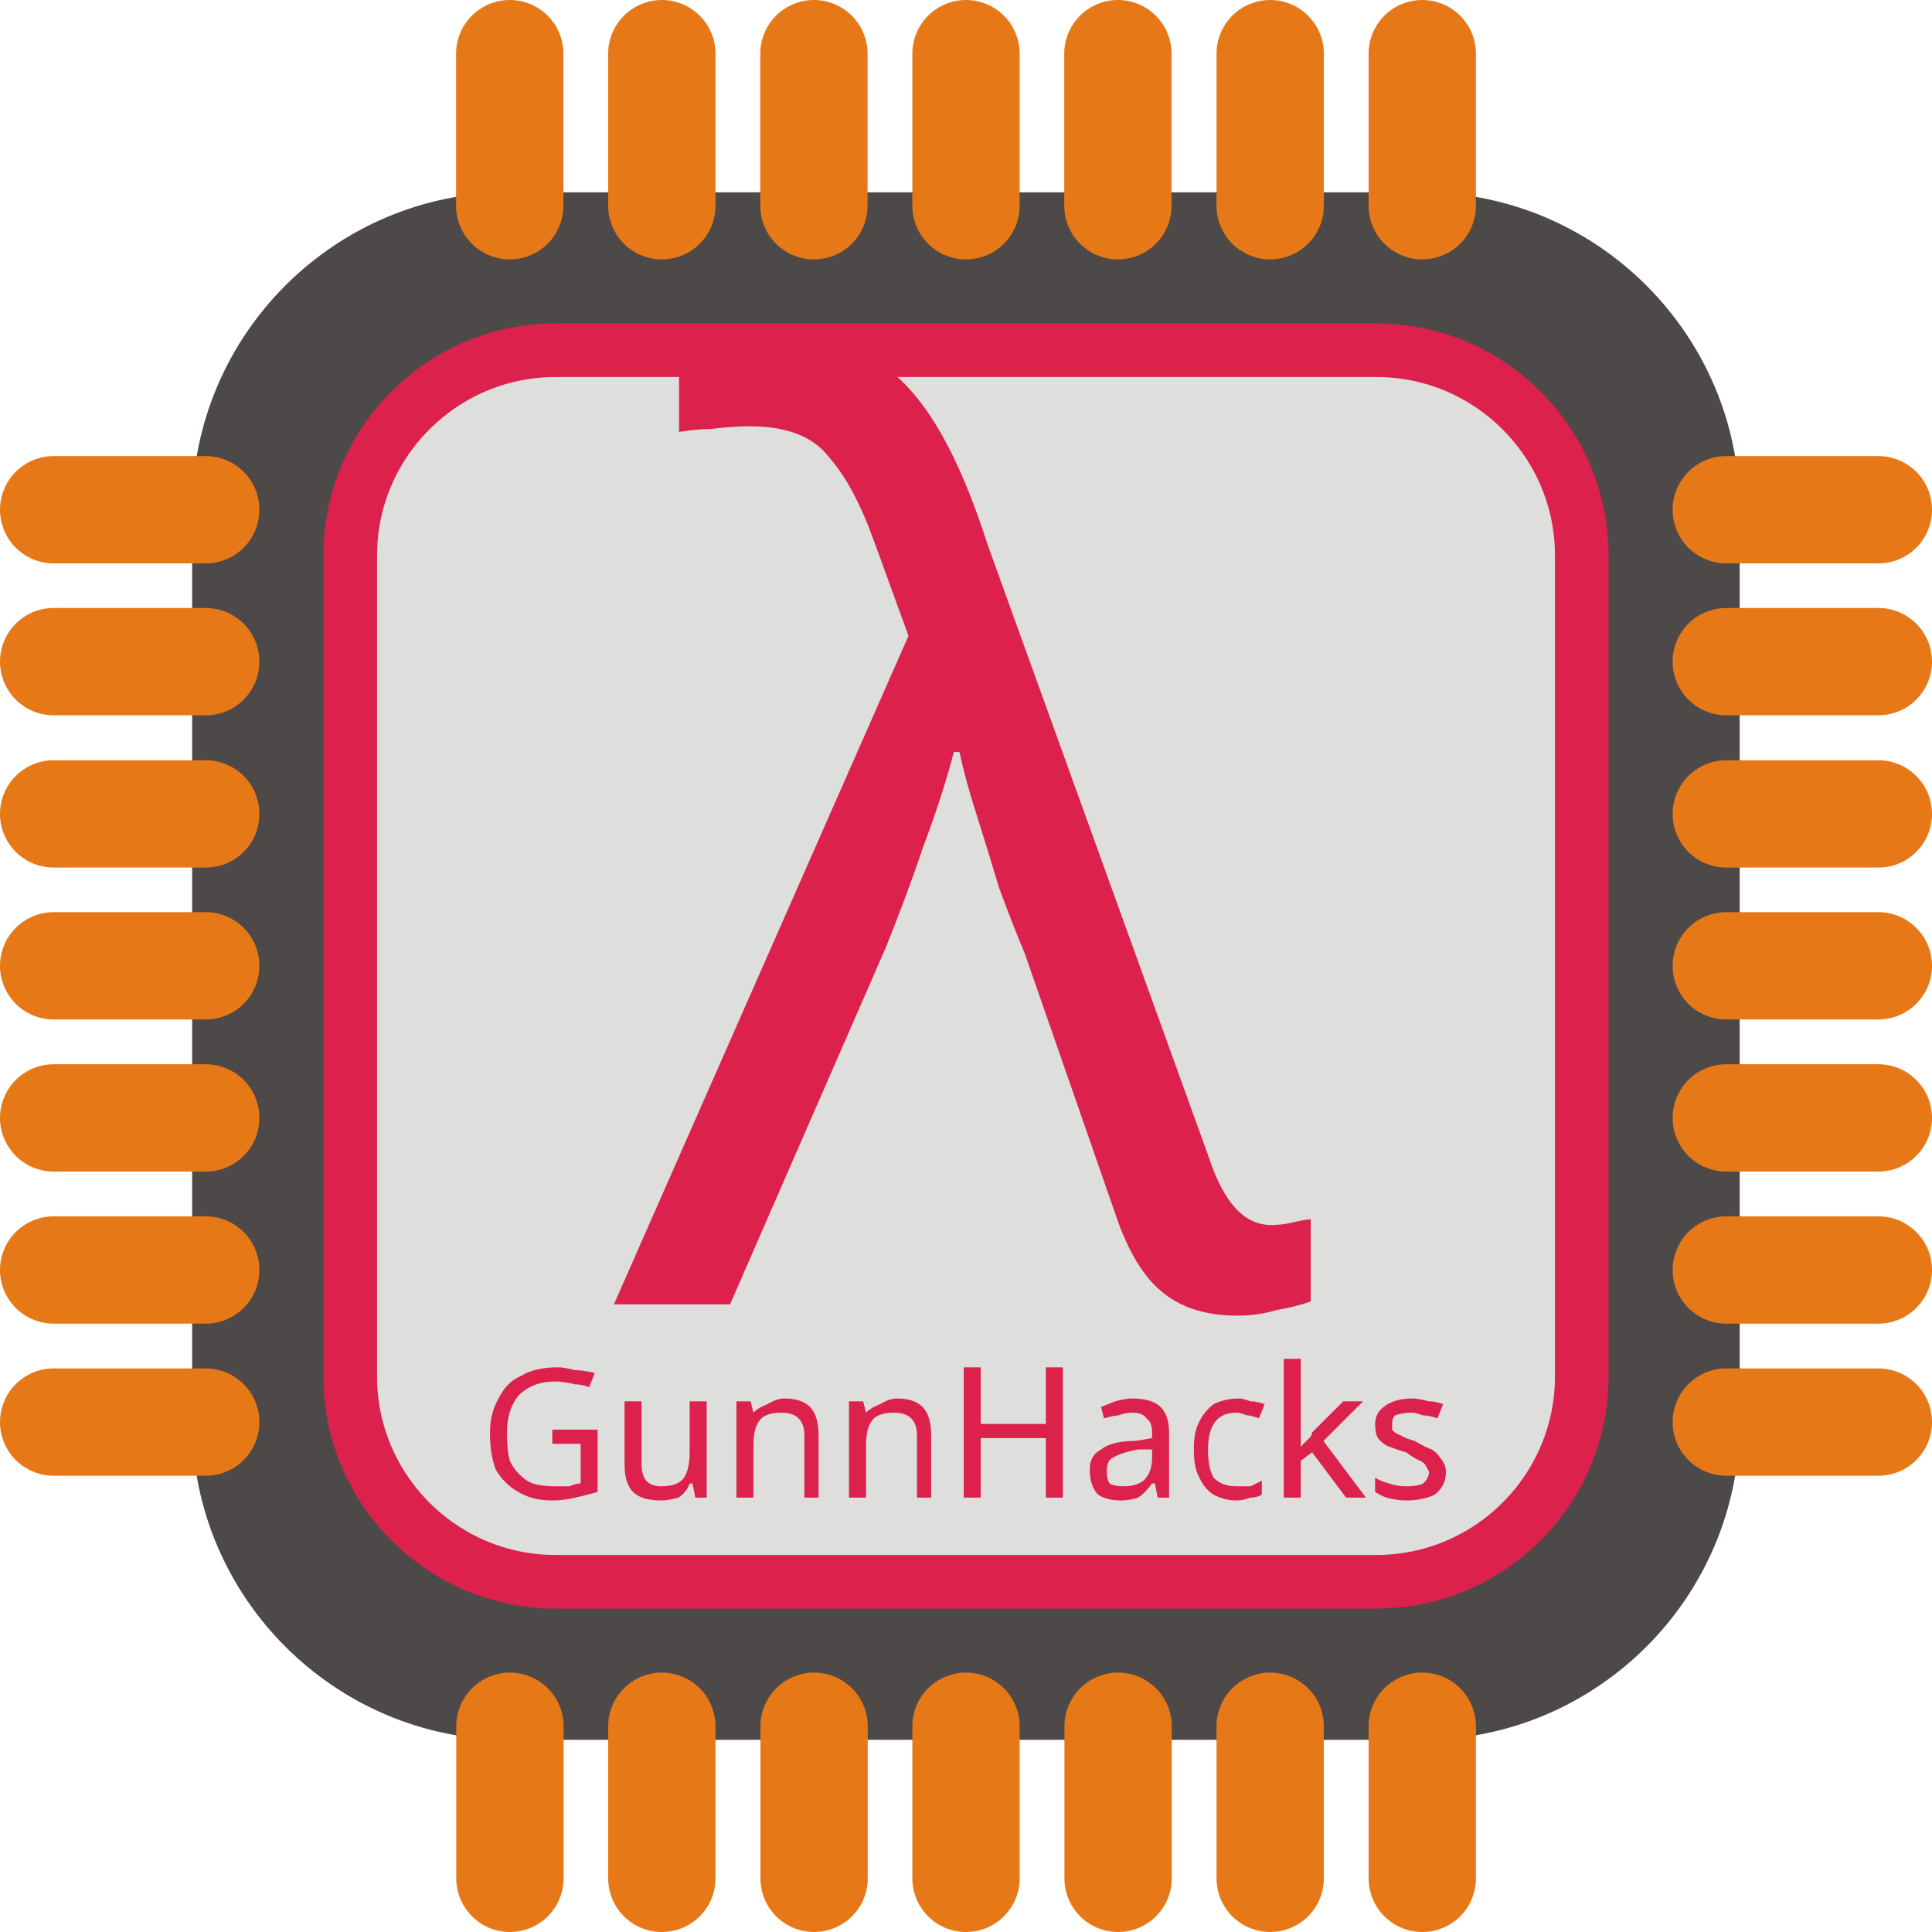
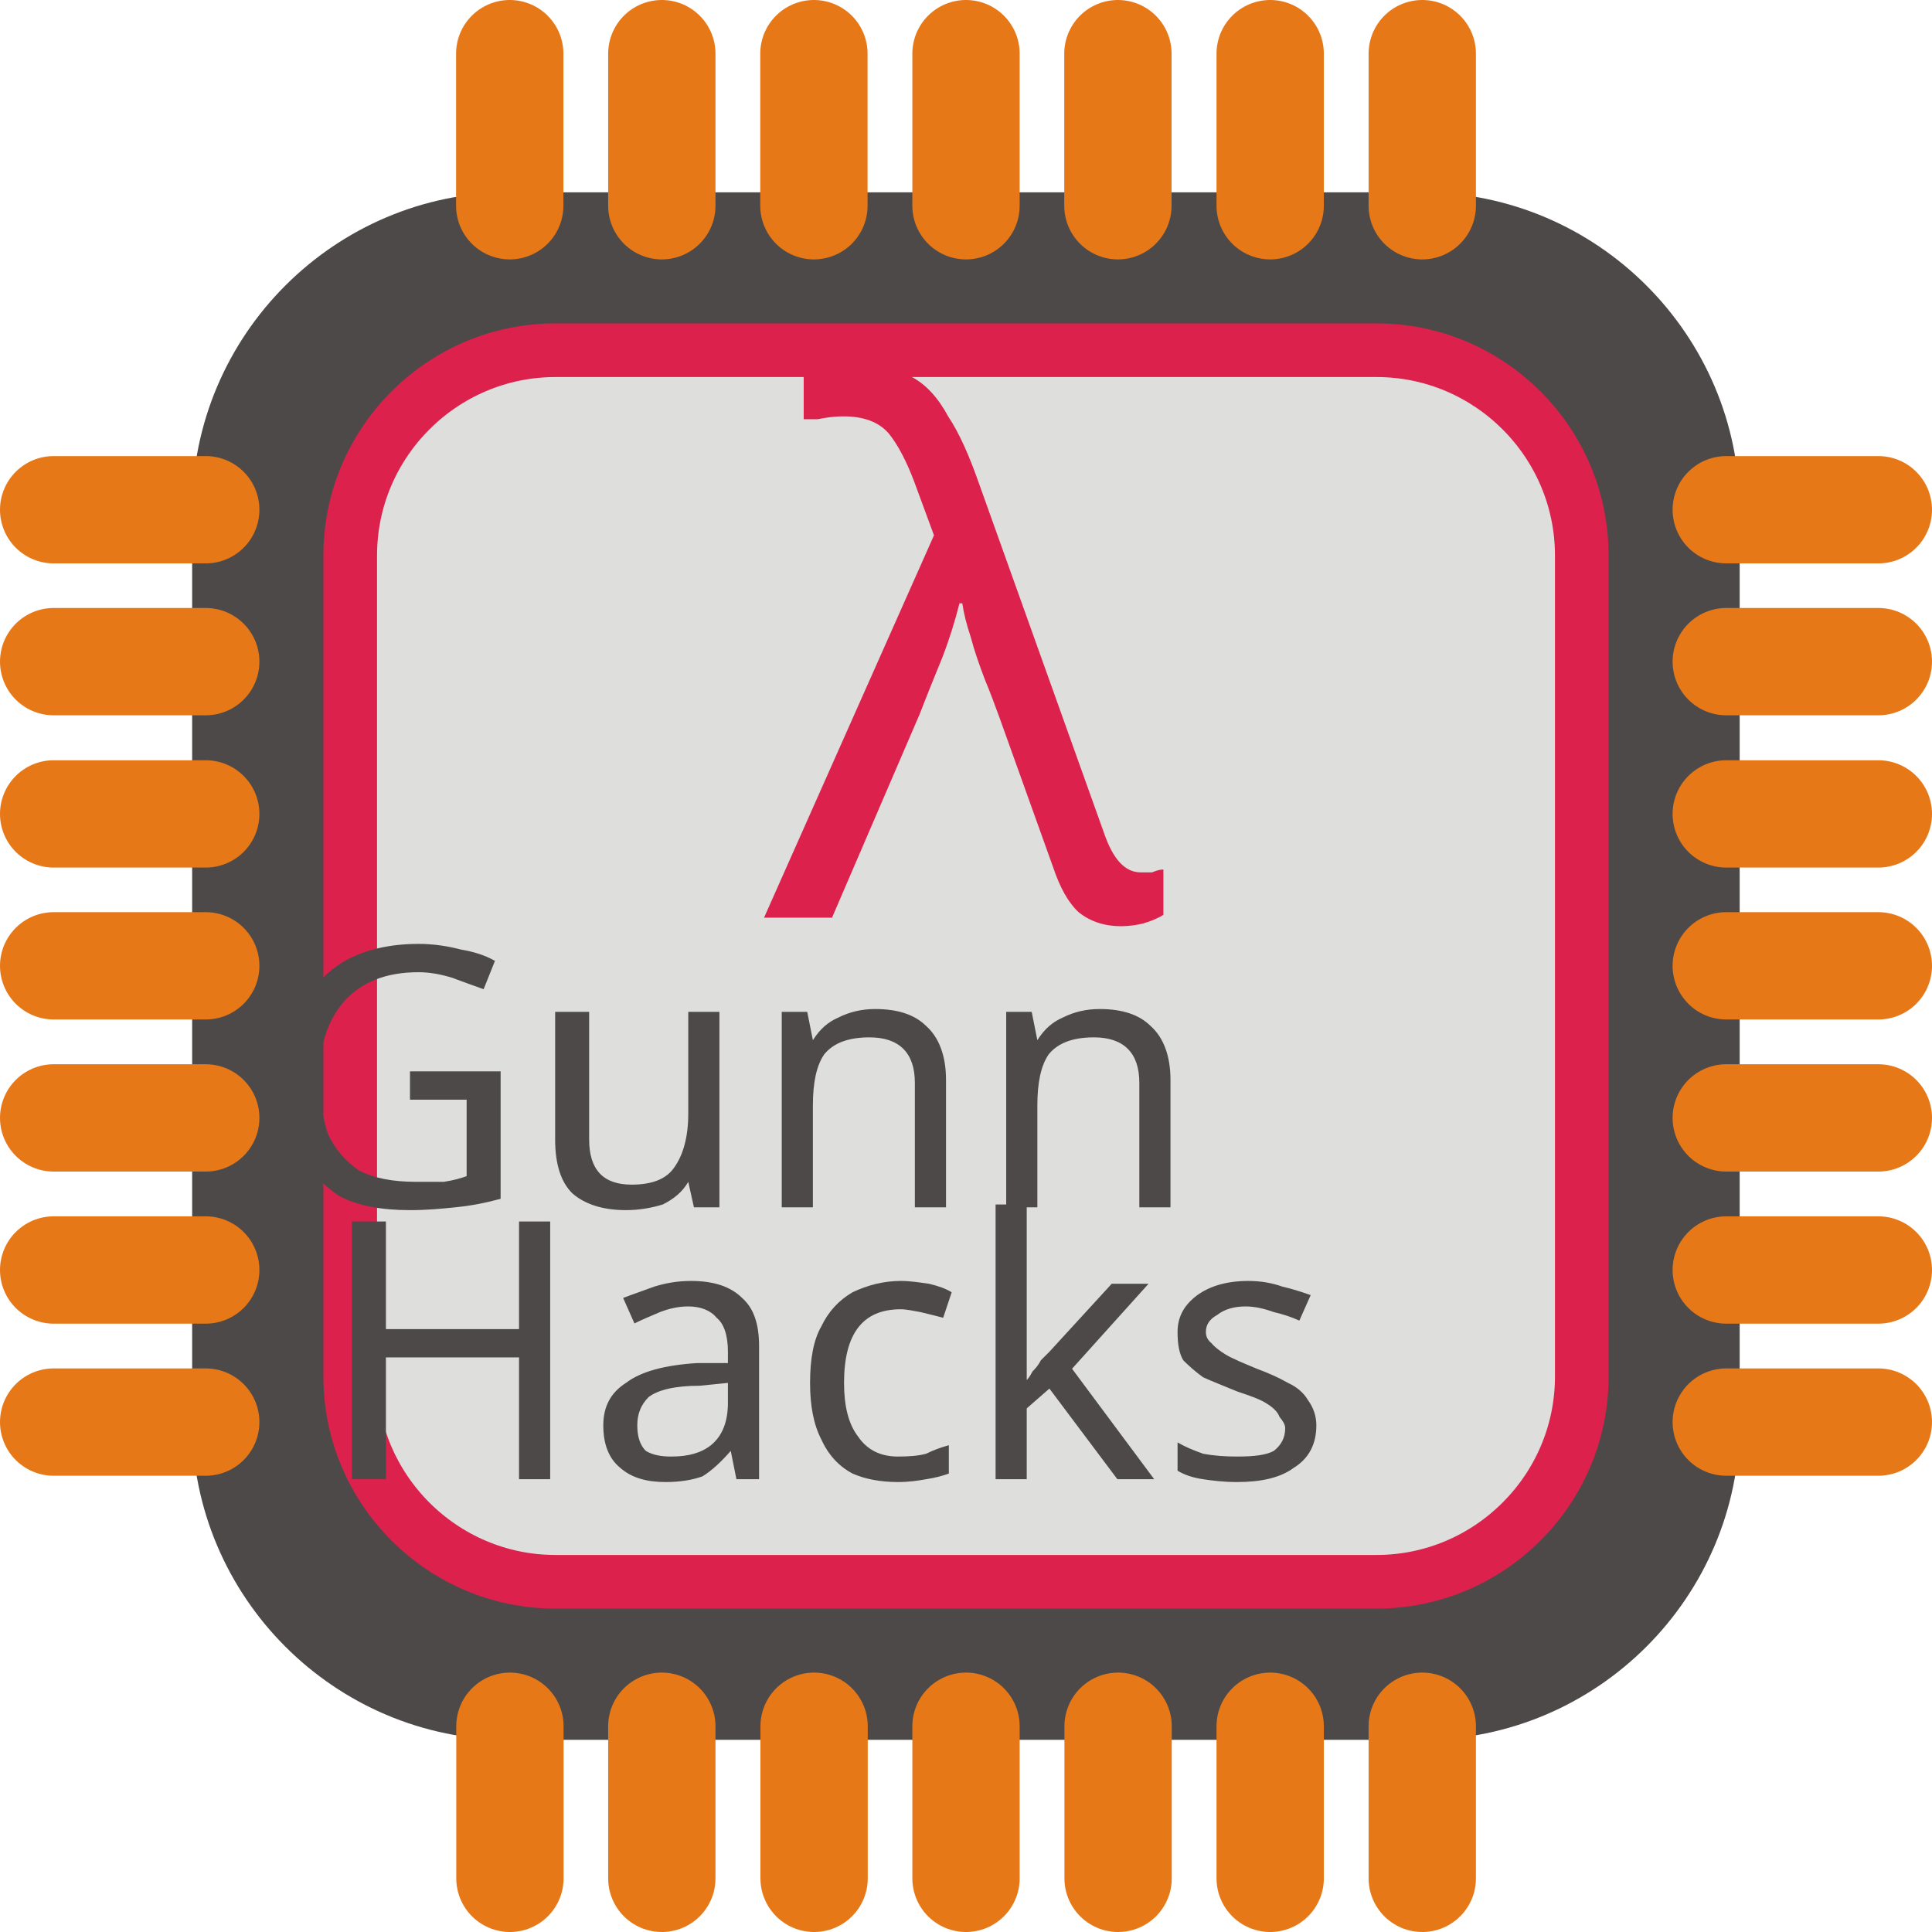
<svg xmlns="http://www.w3.org/2000/svg" xml:space="preserve" width="25.411mm" height="25.411mm" style="shape-rendering:geometricPrecision; text-rendering:geometricPrecision; image-rendering:optimizeQuality; fill-rule:evenodd; clip-rule:evenodd" viewBox="0 0 10.658 10.658">
  <defs>
    <style type="text/css">
      
        .str0 {stroke:#4D4948;stroke-width:0.148}
        .str2 {stroke:#DB214C;stroke-width:0.296}
        .str3 {stroke:#DB214C;stroke-width:0.296;stroke-linecap:round}
        .str1 {stroke:#E77817;stroke-width:0.592;stroke-linecap:round}
        .fil2 {fill:none}
        .fil1 {fill:#4D4948}
        .fil5 {fill:#DB214C}
        .fil3 {fill:#DEDEDD}
        .fil4 {fill:#DB214C;fill-rule:nonzero}
        .fil0 {fill:black;fill-rule:nonzero}
      
    </style>
  </defs>
  <symbol id="Im1-1-0" viewBox="-4.017 -127.298 8.665 4.209">
    <path class="fil0" d="M1.281 -125.324l0 0.028c-0.086,-0.057 -0.153,-0.141 -0.202,-0.252 -0.048,-0.111 -0.072,-0.232 -0.072,-0.364 0,-0.137 0.025,-0.262 0.076,-0.374 0.051,-0.113 0.117,-0.193 0.198,-0.242l0 0.028c-0.041,0.03 -0.074,0.071 -0.1,0.123 -0.026,0.052 -0.046,0.118 -0.058,0.198 -0.013,0.08 -0.019,0.164 -0.019,0.25 0,0.098 0.006,0.187 0.018,0.266 0.012,0.079 0.03,0.145 0.055,0.197 0.025,0.052 0.06,0.099 0.106,0.141zm3.094 -1.175l0 -0.028c0.086,0.057 0.154,0.141 0.202,0.251 0.048,0.111 0.072,0.232 0.072,0.364 0,0.137 -0.025,0.262 -0.076,0.375 -0.051,0.113 -0.117,0.193 -0.198,0.242l0 -0.028c0.041,-0.03 0.075,-0.071 0.101,-0.123 0.026,-0.052 0.046,-0.118 0.058,-0.198 0.013,-0.08 0.019,-0.163 0.019,-0.25 0,-0.098 -0.006,-0.187 -0.018,-0.266 -0.012,-0.079 -0.03,-0.145 -0.055,-0.197 -0.025,-0.052 -0.06,-0.099 -0.106,-0.141z" />
    <path class="fil0" d="M-3.943 -124.38l0 -1.663 1.329 0 0 1.663 -1.329 0zm0.042 -0.042l1.246 0 0 -1.579 -1.246 0 0 1.579z" />
    <polygon class="fil0" points="-3.117,-126.89 -2.587,-126.89 -2.587,-126.84 -3.117,-126.84 " />
    <path class="fil0" d="M-3.366 -123.485l0.53 0 0 0.049 -0.53 0 0 -0.049zm0 0.188l0.53 0 0 0.05 -0.53 0 0 -0.05z" />
    <polygon class="fil0" points="-1.022,-125.878 -0.492,-125.878 -0.492,-125.828 -1.022,-125.828 " />
    <path class="fil0" d="M-2.5 -127.217l0.167 -0.081 0.017 0 0 0.578c0,0.038 0.002,0.062 0.005,0.072 0.003,0.009 0.01,0.017 0.02,0.022 0.01,0.005 0.031,0.008 0.062,0.009l0 0.019 -0.258 0 0 -0.019c0.032,-0.001 0.053,-0.003 0.063,-0.008 0.009,-0.005 0.016,-0.011 0.02,-0.02 0.004,-0.008 0.006,-0.033 0.006,-0.074l0 -0.37c0,-0.05 -0.002,-0.082 -0.005,-0.096 -0.002,-0.011 -0.007,-0.019 -0.013,-0.024 -0.006,-0.005 -0.014,-0.008 -0.022,-0.008 -0.012,0 -0.03,0.005 -0.052,0.016l-0.008 -0.016z" />
    <path class="fil0" d="M-2.743 -123.44c0,-0.078 0.012,-0.145 0.035,-0.202 0.024,-0.056 0.055,-0.098 0.094,-0.126 0.03,-0.022 0.062,-0.033 0.094,-0.033 0.052,0 0.1,0.027 0.141,0.08 0.052,0.066 0.078,0.156 0.078,0.27 0,0.079 -0.011,0.147 -0.034,0.202 -0.023,0.056 -0.052,0.096 -0.088,0.121 -0.035,0.025 -0.07,0.038 -0.103,0.038 -0.065,0 -0.12,-0.038 -0.163,-0.116 -0.037,-0.065 -0.055,-0.143 -0.055,-0.235zm0.099 0.013c0,0.094 0.012,0.171 0.035,0.231 0.019,0.05 0.048,0.075 0.086,0.075 0.018,0 0.037,-0.008 0.056,-0.024 0.02,-0.016 0.034,-0.044 0.044,-0.082 0.016,-0.058 0.023,-0.14 0.023,-0.245 0,-0.078 -0.008,-0.143 -0.024,-0.196 -0.012,-0.039 -0.028,-0.066 -0.047,-0.082 -0.014,-0.011 -0.03,-0.017 -0.05,-0.017 -0.023,0 -0.043,0.01 -0.061,0.031 -0.024,0.028 -0.041,0.072 -0.049,0.132 -0.009,0.06 -0.013,0.119 -0.013,0.177z" />
    <polygon class="fil0" points="2.356,-126.305 2.108,-125.573 2.068,-125.573 2.316,-126.305 " />
    <path class="fil0" d="M-3.692 -127.284l0.211 0.537 0.115 -0.401c0.009,-0.033 0.014,-0.058 0.014,-0.077 0,-0.012 -0.004,-0.022 -0.013,-0.029 -0.009,-0.007 -0.025,-0.01 -0.049,-0.01 -0.004,0 -0.008,-0 -0.013,-0.001l0.005 -0.019 0.22 0 -0.006 0.019c-0.023,-0 -0.04,0.002 -0.051,0.007 -0.016,0.007 -0.028,0.016 -0.035,0.027 -0.011,0.016 -0.022,0.043 -0.033,0.083l-0.161 0.565 -0.018 0 -0.228 -0.578 -0.122 0.427c-0.009,0.032 -0.014,0.057 -0.014,0.074 0,0.013 0.004,0.023 0.012,0.029 0.008,0.007 0.028,0.011 0.059,0.013l-0.005 0.019 -0.215 0 0.007 -0.019c0.027,-0.001 0.045,-0.003 0.054,-0.007 0.014,-0.006 0.024,-0.014 0.031,-0.024 0.01,-0.015 0.021,-0.043 0.033,-0.086l0.136 -0.476c-0.013,-0.02 -0.027,-0.034 -0.042,-0.042 -0.015,-0.007 -0.038,-0.012 -0.07,-0.013l0.006 -0.019 0.171 0z" />
    <path class="fil0" d="M-3.742 -123.559l-0.067 0.23c0.063,-0.094 0.111,-0.156 0.145,-0.186 0.033,-0.029 0.066,-0.044 0.097,-0.044 0.017,0 0.031,0.005 0.042,0.017 0.011,0.011 0.016,0.026 0.016,0.043 0,0.02 -0.005,0.047 -0.015,0.081l-0.061 0.213c-0.007,0.025 -0.011,0.04 -0.011,0.045 0,0.005 0.001,0.009 0.004,0.012 0.003,0.003 0.006,0.005 0.009,0.005 0.004,0 0.009,-0.002 0.015,-0.007 0.018,-0.014 0.037,-0.036 0.059,-0.065l0.016 0.009c-0.031,0.045 -0.061,0.077 -0.089,0.096 -0.02,0.013 -0.037,0.02 -0.052,0.02 -0.013,0 -0.022,-0.004 -0.03,-0.011 -0.007,-0.008 -0.011,-0.018 -0.011,-0.03 0,-0.016 0.006,-0.044 0.017,-0.083l0.059 -0.203c0.007,-0.025 0.011,-0.045 0.011,-0.059 0,-0.007 -0.002,-0.012 -0.007,-0.016 -0.004,-0.004 -0.01,-0.006 -0.016,-0.006 -0.009,0 -0.021,0.004 -0.034,0.012 -0.025,0.015 -0.051,0.04 -0.078,0.075 -0.027,0.035 -0.055,0.079 -0.085,0.134 -0.016,0.029 -0.029,0.06 -0.04,0.094l-0.025 0.083 -0.076 0 0.092 -0.316c0.011,-0.038 0.016,-0.061 0.016,-0.069 0,-0.007 -0.003,-0.014 -0.009,-0.02 -0.006,-0.005 -0.013,-0.008 -0.022,-0.008 -0.004,0 -0.011,0.001 -0.021,0.002l-0.019 0.003 -0.003 -0.018 0.175 -0.031z" />
    <path class="fil0" d="M2.895 -126.272l0.211 0.537 0.115 -0.401c0.009,-0.033 0.014,-0.058 0.014,-0.077 0,-0.012 -0.004,-0.022 -0.013,-0.029 -0.009,-0.007 -0.025,-0.01 -0.049,-0.01 -0.004,0 -0.008,-0 -0.013,-0.001l0.005 -0.019 0.22 0 -0.006 0.019c-0.023,-0 -0.04,0.002 -0.051,0.007 -0.016,0.007 -0.028,0.016 -0.035,0.027 -0.011,0.016 -0.022,0.043 -0.033,0.083l-0.161 0.565 -0.018 0 -0.228 -0.578 -0.122 0.427c-0.009,0.032 -0.014,0.057 -0.014,0.074 0,0.013 0.004,0.023 0.012,0.029 0.008,0.007 0.028,0.011 0.059,0.013l-0.005 0.019 -0.215 0 0.007 -0.019c0.027,-0.001 0.045,-0.003 0.054,-0.007 0.014,-0.006 0.024,-0.014 0.031,-0.024 0.01,-0.015 0.021,-0.043 0.033,-0.086l0.136 -0.476c-0.013,-0.02 -0.027,-0.034 -0.042,-0.042 -0.015,-0.007 -0.038,-0.012 -0.07,-0.013l0.006 -0.019 0.171 0zm-1.313 0.228l-0.067 0.23c0.063,-0.094 0.111,-0.156 0.145,-0.186 0.033,-0.029 0.066,-0.044 0.097,-0.044 0.017,0 0.031,0.005 0.042,0.017 0.011,0.011 0.016,0.026 0.016,0.043 0,0.02 -0.005,0.047 -0.015,0.081l-0.061 0.213c-0.007,0.025 -0.011,0.04 -0.011,0.045 0,0.005 0.001,0.009 0.004,0.012 0.003,0.003 0.006,0.005 0.009,0.005 0.004,0 0.009,-0.002 0.015,-0.007 0.018,-0.014 0.037,-0.036 0.059,-0.065l0.016 0.009c-0.031,0.045 -0.061,0.077 -0.089,0.096 -0.02,0.013 -0.037,0.02 -0.052,0.02 -0.013,0 -0.022,-0.004 -0.03,-0.011 -0.007,-0.008 -0.011,-0.018 -0.011,-0.03 0,-0.016 0.006,-0.044 0.017,-0.083l0.059 -0.203c0.007,-0.025 0.011,-0.045 0.011,-0.059 0,-0.007 -0.002,-0.012 -0.007,-0.016 -0.004,-0.004 -0.01,-0.006 -0.016,-0.006 -0.009,0 -0.021,0.004 -0.034,0.012 -0.025,0.015 -0.051,0.04 -0.078,0.075 -0.027,0.035 -0.055,0.079 -0.085,0.134 -0.016,0.029 -0.029,0.06 -0.04,0.094l-0.025 0.083 -0.076 0 0.092 -0.316c0.011,-0.038 0.016,-0.061 0.016,-0.069 0,-0.007 -0.003,-0.014 -0.009,-0.02 -0.006,-0.005 -0.013,-0.008 -0.022,-0.008 -0.004,0 -0.011,0.001 -0.021,0.002l-0.019 0.003 -0.003 -0.018 0.175 -0.031zm-1.28 -0.201c0.014,0 0.026,0.005 0.036,0.015 0.01,0.01 0.015,0.022 0.015,0.036 0,0.014 -0.005,0.026 -0.015,0.036 -0.01,0.01 -0.022,0.015 -0.035,0.015 -0.014,0 -0.026,-0.005 -0.036,-0.015 -0.01,-0.01 -0.015,-0.022 -0.015,-0.036 0,-0.014 0.005,-0.026 0.015,-0.036 0.01,-0.01 0.022,-0.015 0.036,-0.015zm0.007 0.201l-0.1 0.354c-0.007,0.024 -0.01,0.038 -0.01,0.043 0,0.006 0.002,0.01 0.005,0.013 0.003,0.003 0.007,0.005 0.011,0.005 0.005,0 0.011,-0.003 0.018,-0.008 0.019,-0.015 0.039,-0.037 0.058,-0.065l0.018 0.012c-0.023,0.035 -0.05,0.064 -0.081,0.088 -0.023,0.018 -0.045,0.027 -0.066,0.027 -0.014,0 -0.025,-0.004 -0.034,-0.012 -0.009,-0.008 -0.013,-0.019 -0.013,-0.031 0,-0.012 0.004,-0.033 0.013,-0.062l0.066 -0.226c0.011,-0.037 0.016,-0.06 0.016,-0.07 0,-0.007 -0.003,-0.013 -0.008,-0.018 -0.005,-0.005 -0.012,-0.007 -0.021,-0.007 -0.007,0 -0.023,0.002 -0.046,0.005l0 -0.02 0.174 -0.028zm0.345 -0.261l-0.143 0.497 0.058 -0.049c0.063,-0.053 0.104,-0.093 0.123,-0.118 0.006,-0.008 0.009,-0.015 0.009,-0.019 0,-0.003 -0.001,-0.006 -0.003,-0.009 -0.002,-0.003 -0.006,-0.005 -0.012,-0.007 -0.006,-0.002 -0.016,-0.003 -0.031,-0.003l-0.018 0 0.005 -0.019 0.221 0 -0.005 0.019c-0.025,0.001 -0.047,0.005 -0.065,0.012 -0.018,0.007 -0.036,0.016 -0.053,0.029 -0.034,0.025 -0.056,0.043 -0.067,0.052l-0.043 0.038c0.007,0.024 0.017,0.058 0.027,0.102 0.018,0.072 0.03,0.115 0.037,0.128 0.007,0.013 0.013,0.02 0.02,0.02 0.006,0 0.012,-0.003 0.02,-0.009 0.017,-0.013 0.036,-0.033 0.056,-0.061l0.018 0.013c-0.037,0.046 -0.065,0.077 -0.084,0.091 -0.019,0.015 -0.037,0.022 -0.053,0.022 -0.014,0 -0.025,-0.006 -0.033,-0.017 -0.013,-0.02 -0.036,-0.098 -0.067,-0.235l-0.069 0.06 -0.052 0.179 -0.079 0 0.167 -0.576 0.014 -0.049c0.002,-0.008 0.003,-0.016 0.003,-0.022 0,-0.008 -0.003,-0.015 -0.009,-0.02 -0.006,-0.005 -0.015,-0.008 -0.027,-0.008 -0.008,0 -0.02,0.002 -0.037,0.005l0 -0.018 0.175 -0.03z" />
    <path class="fil0" d="M-1.753 -125.115c-0.004,0.029 -0.006,0.053 -0.006,0.072 0,0.051 0.018,0.095 0.055,0.131 0.036,0.036 0.08,0.054 0.132,0.054 0.042,0 0.082,-0.009 0.12,-0.026 0.038,-0.017 0.095,-0.055 0.171,-0.113l0.018 0.025c-0.137,0.136 -0.267,0.203 -0.391,0.203 -0.084,0 -0.148,-0.027 -0.19,-0.079 -0.043,-0.053 -0.064,-0.112 -0.064,-0.176 0,-0.086 0.026,-0.174 0.079,-0.264 0.053,-0.09 0.12,-0.16 0.2,-0.21 0.08,-0.05 0.163,-0.075 0.248,-0.075 0.061,0 0.106,0.012 0.136,0.037 0.029,0.025 0.044,0.054 0.044,0.088 0,0.048 -0.019,0.094 -0.057,0.138 -0.05,0.057 -0.124,0.103 -0.222,0.139 -0.065,0.024 -0.156,0.042 -0.273,0.055zm0.006 -0.042c0.085,-0.01 0.155,-0.027 0.209,-0.05 0.071,-0.032 0.124,-0.07 0.16,-0.114 0.035,-0.044 0.053,-0.086 0.053,-0.126 0,-0.024 -0.008,-0.044 -0.023,-0.059 -0.015,-0.015 -0.037,-0.022 -0.065,-0.022 -0.059,0 -0.121,0.031 -0.187,0.094 -0.066,0.063 -0.115,0.155 -0.146,0.278z" />
    <path class="fil0" d="M0.215 -126.05l-0.025 0.073 -0.122 0c-0.038,0.077 -0.069,0.151 -0.093,0.222 -0.012,0.035 -0.014,0.06 -0.007,0.074 0.007,0.015 0.019,0.023 0.038,0.023 0.014,0 0.029,-0.005 0.043,-0.015 0.014,-0.01 0.026,-0.025 0.036,-0.044l0.018 0c-0.024,0.053 -0.049,0.091 -0.077,0.113 -0.027,0.022 -0.053,0.033 -0.078,0.033 -0.026,0 -0.044,-0.012 -0.053,-0.036 -0.009,-0.024 -0.003,-0.069 0.02,-0.134 0.014,-0.041 0.047,-0.119 0.1,-0.235l-0.131 0c-0.071,0.177 -0.122,0.288 -0.152,0.335 -0.031,0.047 -0.059,0.07 -0.085,0.07 -0.012,0 -0.021,-0.004 -0.026,-0.012 -0.005,-0.008 -0.006,-0.018 -0.002,-0.03 0.003,-0.009 0.007,-0.016 0.012,-0.023 0.007,-0.009 0.019,-0.021 0.036,-0.037 0.03,-0.027 0.054,-0.056 0.072,-0.086 0.032,-0.051 0.066,-0.124 0.103,-0.217l-0.023 0c-0.024,0 -0.044,0.004 -0.059,0.012 -0.024,0.012 -0.048,0.032 -0.074,0.061l-0.02 0c0.039,-0.058 0.074,-0.098 0.107,-0.121 0.025,-0.017 0.055,-0.025 0.089,-0.025l0.355 0z" />
  </symbol>
  <g id="Diagram">
    <g id="_47187648">
      <path id="_48879472" class="fil1 str0" d="M2.812 1.135l5.033 0c0.924,0 1.678,0.754 1.678,1.678l0 5.033c0,0.924 -0.754,1.678 -1.678,1.678l-5.033 0c-0.924,0 -1.678,-0.754 -1.678,-1.678l0 -5.033c0,-0.924 0.754,-1.678 1.678,-1.678z" />
      <g>
        <line id="_49289904" class="fil2 str1" x1="1.135" y1="7.006" x2="0.296" y2="7.006" />
        <line id="_48403816" class="fil2 str1" x1="1.135" y1="6.167" x2="0.296" y2="6.167" />
        <line id="_49204088" class="fil2 str1" x1="1.135" y1="4.49" x2="0.296" y2="4.49" />
        <line id="_49204208" class="fil2 str1" x1="1.135" y1="5.328" x2="0.296" y2="5.328" />
        <line id="_49290992" class="fil2 str1" x1="1.135" y1="3.65" x2="0.296" y2="3.65" />
        <line id="_48639800" class="fil2 str1" x1="1.135" y1="2.812" x2="0.296" y2="2.812" />
        <line id="_48644528" class="fil2 str1" x1="1.135" y1="7.845" x2="0.296" y2="7.845" />
      </g>
      <g>
        <line id="_48405752" class="fil2 str1" x1="10.362" y1="7.006" x2="9.523" y2="7.006" />
        <line id="_48646592" class="fil2 str1" x1="10.362" y1="6.167" x2="9.523" y2="6.167" />
        <line id="_48403280" class="fil2 str1" x1="10.362" y1="4.49" x2="9.523" y2="4.49" />
        <line id="_48357280" class="fil2 str1" x1="10.362" y1="5.328" x2="9.523" y2="5.328" />
        <line id="_49418576" class="fil2 str1" x1="10.362" y1="3.65" x2="9.523" y2="3.65" />
        <line id="_48405824" class="fil2 str1" x1="10.362" y1="2.812" x2="9.523" y2="2.812" />
        <line id="_49418384" class="fil2 str1" x1="10.362" y1="7.845" x2="9.523" y2="7.845" />
      </g>
      <g>
        <line id="_49418408" class="fil2 str1" x1="3.651" y1="10.362" x2="3.651" y2="9.523" />
        <line id="_49418528" class="fil2 str1" x1="4.491" y1="10.362" x2="4.491" y2="9.523" />
        <line id="_48624064" class="fil2 str1" x1="6.168" y1="10.362" x2="6.168" y2="9.523" />
        <line id="_48730256" class="fil2 str1" x1="5.329" y1="10.362" x2="5.329" y2="9.523" />
        <line id="_48696176" class="fil2 str1" x1="7.007" y1="10.362" x2="7.007" y2="9.523" />
        <line id="_48646640" class="fil2 str1" x1="7.846" y1="10.362" x2="7.846" y2="9.523" />
        <line id="_48696152" class="fil2 str1" x1="2.813" y1="10.362" x2="2.813" y2="9.523" />
      </g>
      <g>
        <line id="_48730584" class="fil2 str1" x1="3.651" y1="1.135" x2="3.651" y2="0.296" />
        <line id="_48695832" class="fil2 str1" x1="4.49" y1="1.135" x2="4.49" y2="0.296" />
        <line id="_48696128" class="fil2 str1" x1="6.167" y1="1.135" x2="6.167" y2="0.296" />
        <line id="_48730560" class="fil2 str1" x1="5.329" y1="1.135" x2="5.329" y2="0.296" />
        <line id="_49418792" class="fil2 str1" x1="7.007" y1="1.135" x2="7.007" y2="0.296" />
        <line id="_48730512" class="fil2 str1" x1="7.846" y1="1.135" x2="7.846" y2="0.296" />
        <line id="_48405728" class="fil2 str1" x1="2.812" y1="1.135" x2="2.812" y2="0.296" />
      </g>
      <path id="_48730488" class="fil3 str2" d="M3.064 1.932l4.53 0c0.624,0 1.132,0.509 1.132,1.132l0 4.53c0,0.624 -0.509,1.132 -1.132,1.132l-4.53 0c-0.624,0 -1.132,-0.509 -1.132,-1.132l0 -4.53c0,-0.624 0.509,-1.132 1.132,-1.132z" />
    </g>
  </g>
-   <text x="50%" y="67.5%" text-anchor="middle" fill="#DB214C" font-family="CMUSerif-Bold" font-size="7">λ</text>
-   <text x="50%" y="77.5%" text-anchor="middle" fill="#DB214C" font-family="CMUSerif-Bold" font-size="1">GunnHacks</text>
+   <text x="50%" y="47.5%" text-anchor="middle" fill="#DB214C" font-family="CMUSerif-Bold" font-size="4">λ</text>
+   <text x="50%" y="62.5%" fill="#4D4948" font-family="CMUSerif-Bold" font-size="2">
+     <tspan x="50%" text-anchor="middle">Gunn</tspan>
+     <tspan x="50%" dy="1.5" text-anchor="middle">Hacks</tspan>
+   </text>
</svg>
